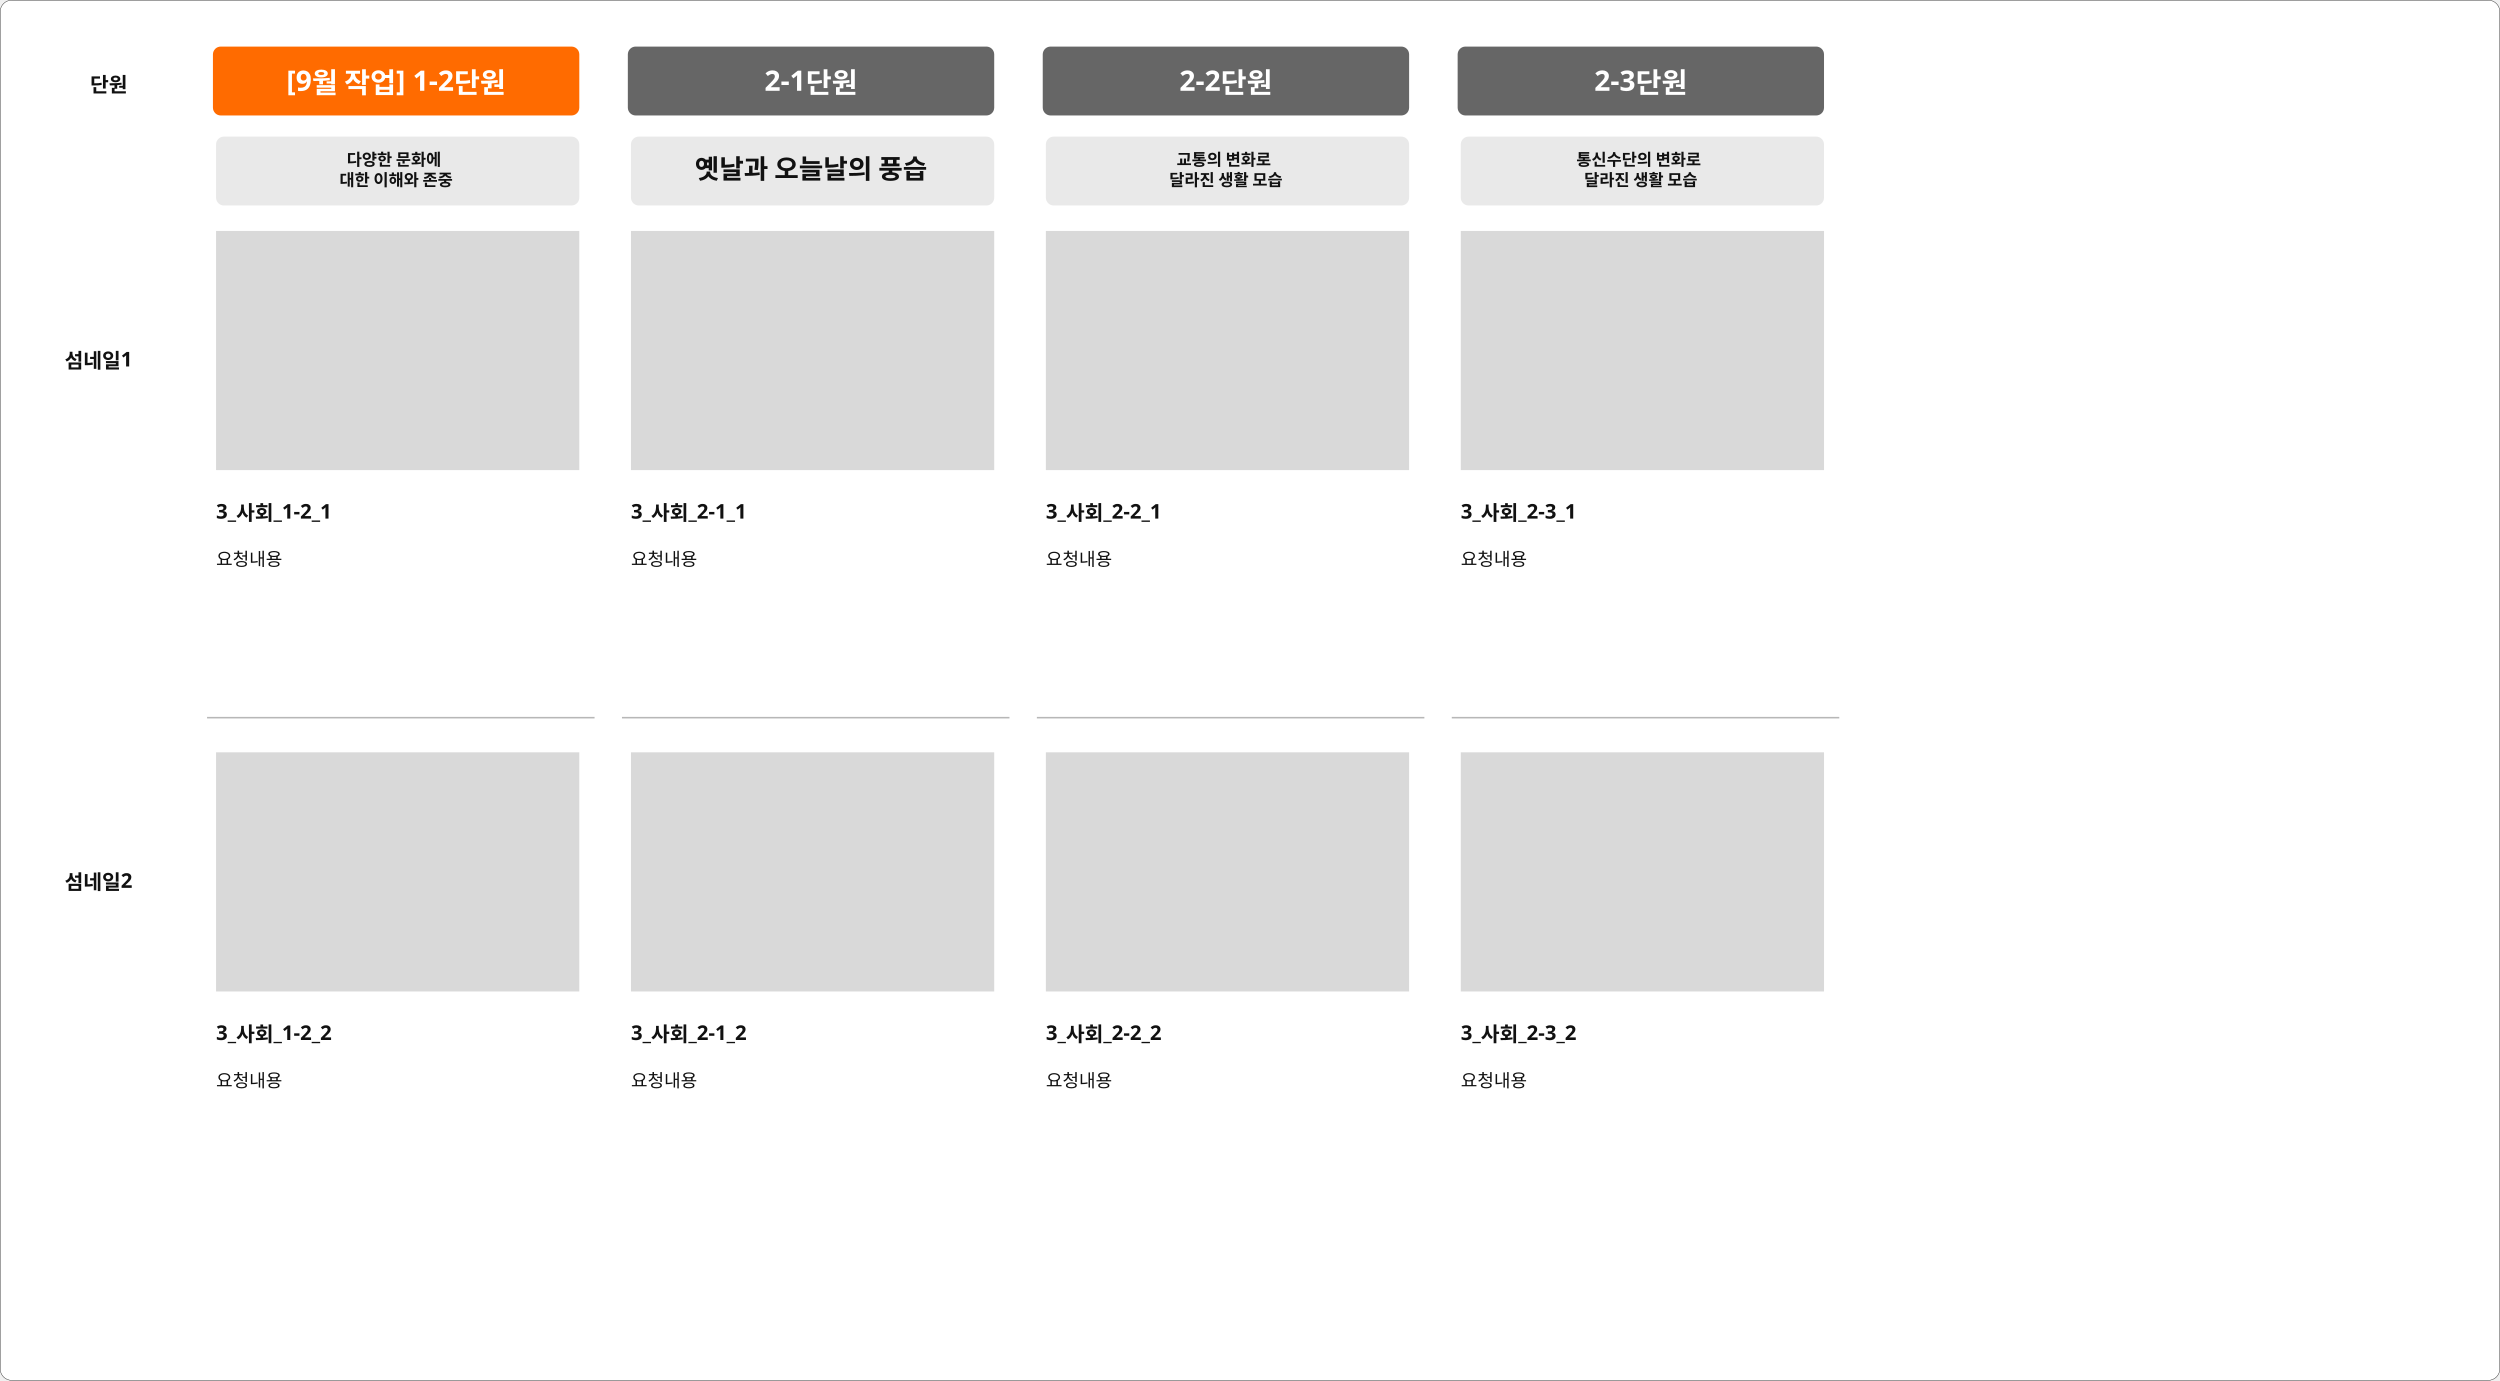
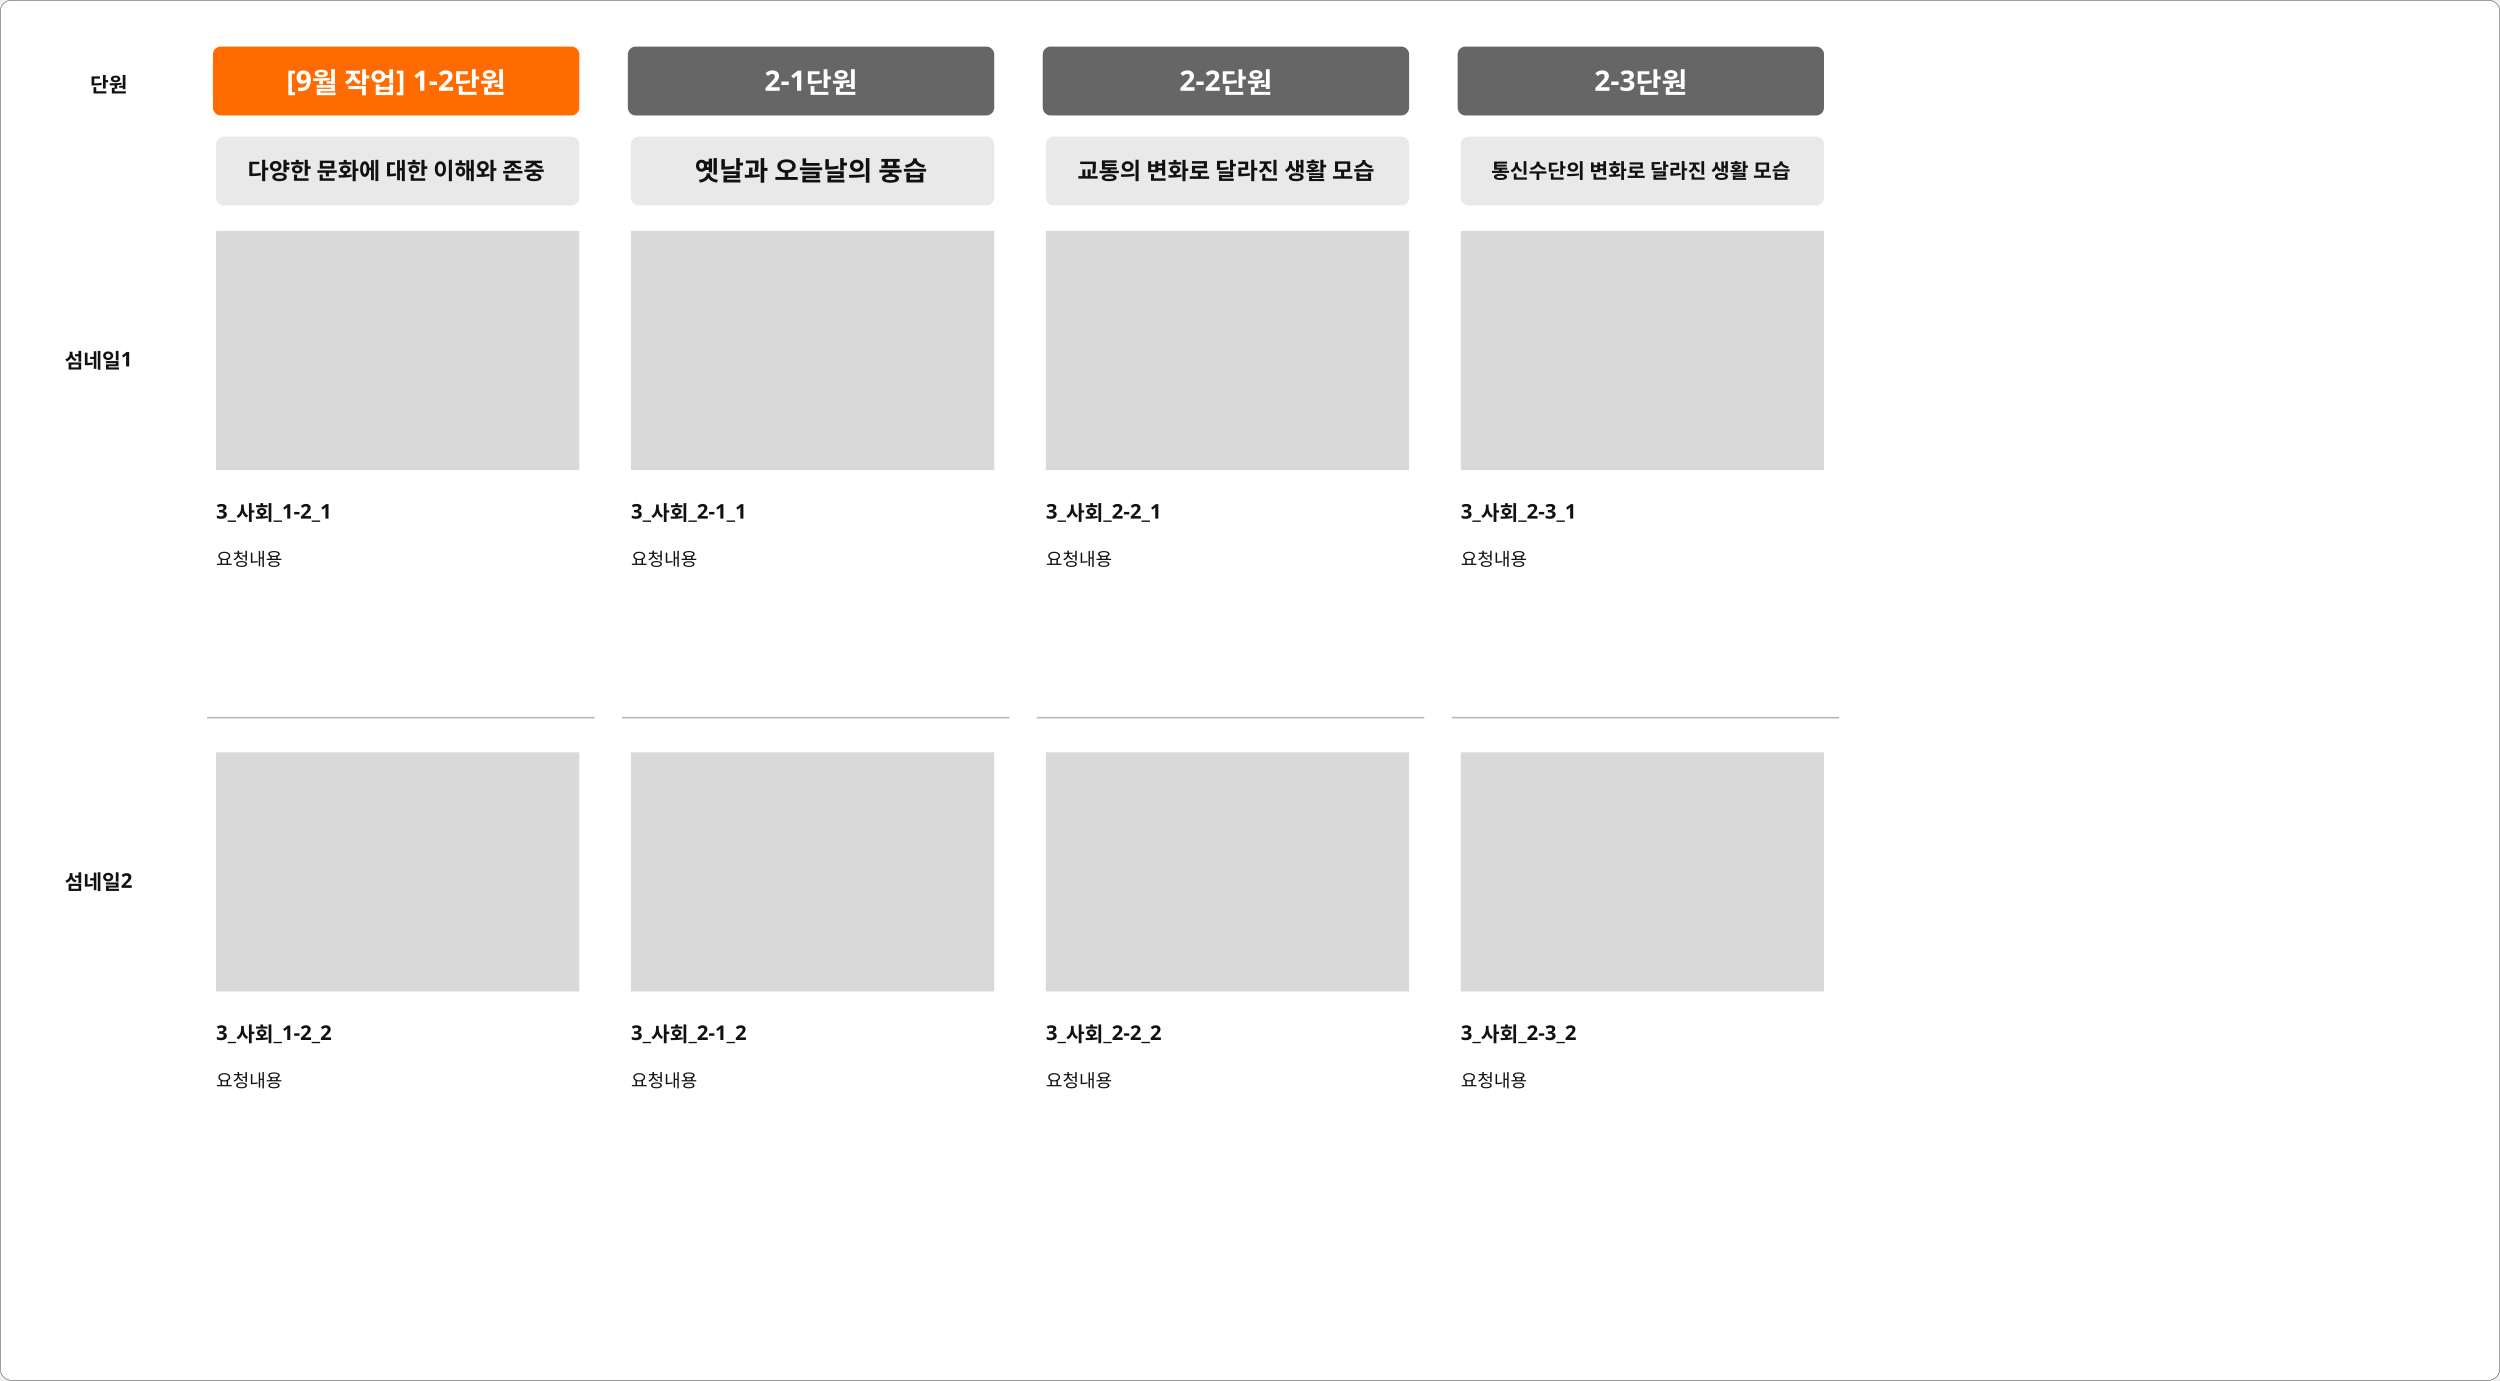
<svg xmlns="http://www.w3.org/2000/svg" width="6387" height="3527" viewBox="0 0 6387 3527" role="img" aria-labelledby="svg-title svg-desc">
  <style>
    text { font-family: 'NanumGothic', sans-serif; fill: #111111; letter-spacing: 0; }
    .unit-title { fill: #ffffff; font-size: 72px; font-weight: 700; }
    .filename { font-size: 52px; font-weight: 700; }
    .reuse-filename { fill: #8f3fab; }
    .request-label { font-size: 46px; font-weight: 400; }
    .row-label { font-size: 52px; font-weight: 700; }
  </style>
  <g id="board" data-name="작업표 배경">
    <rect id="board-background" x="0.5" y="0.5" width="6386" height="3526" rx="29.5" fill="#ffffff" stroke="#111111" />
  </g>
  <g id="labels" data-name="행 라벨">
    <g id="band-1-labels" data-name="1번째 행 라벨">
      <text id="band-1-unit-label" x="230" y="235" class="row-label">단원</text>
      <text id="band-1-thumbnail-1-label" x="165" y="940" class="row-label">섬네일1</text>
      <text id="band-1-thumbnail-2-label" x="165" y="2272" class="row-label">섬네일2</text>
    </g>
  </g>
  <g id="band-1-unit-1_2" data-name="[9월 작업] 1-2단원">
    <g id="band-1-unit-1_2-title" data-name="[9월 작업] 1-2단원 타이틀">
      <rect id="band-1-unit-1_2-title-background" x="544" y="119" width="936" height="176" rx="20" fill="#ff6b00" />
      <text id="band-1-unit-1_2-title-text" x="1012" y="232" text-anchor="middle" class="unit-title">[9월 작업] 1-2단원</text>
    </g>
    <g id="band-1-unit-1_2-item-1" data-name="다양한 문화에 대한 이해와 존중 / 다양한 문화의 모습과 존중 / 다양한 문화의 이해와 존중">
      <g id="band-1-unit-1_2-item-1-name-title" data-name="다양한 문화에 대한 이해와 존중 / 다양한 문화의 모습과 존중 / 다양한 문화의 이해와 존중 타이틀">
        <rect id="band-1-unit-1_2-item-1-name-background" x="552" y="349" width="928" height="176" rx="20" fill="#e9e9e9" />
-         <text id="band-1-unit-1_2-item-1-name" x="1012" y="422.76" text-anchor="middle" style="font-size:42px;font-weight:700">
-           <tspan id="band-1-unit-1_2-item-1-name-line-1" x="1012" dy="0">다양한 문화에</tspan>
-           <tspan id="band-1-unit-1_2-item-1-name-line-2" x="1012" dy="52">대한 이해와 존중</tspan>
-         </text>
+         <text id="band-1-unit-1_2-item-1-name" x="1012" y="457.65" text-anchor="middle" style="font-size:59px;font-weight:700">다양한 문화에 대한 이해와 존중</text>
      </g>
      <g id="band-1-unit-1_2-item-1-thumbnail-1" data-name="3_사회_1-2_1">
        <rect id="band-1-unit-1_2-item-1-thumbnail-1-placeholder" x="552" y="590" width="928" height="611" fill="#d9d9d9" />
        <text id="band-1-unit-1_2-item-1-thumbnail-1-filename" x="552" y="1325" class="filename">3_사회_1-2_1</text>
        <text id="band-1-unit-1_2-item-1-thumbnail-1-request" x="552" y="1445" class="request-label">요청내용</text>
      </g>
      <line id="band-1-unit-1_2-item-1-divider" x1="529" y1="1833.5" x2="1519" y2="1833.5" stroke="#b7b7b7" stroke-width="4" />
      <g id="band-1-unit-1_2-item-1-thumbnail-2" data-name="3_사회_1-2_2">
        <rect id="band-1-unit-1_2-item-1-thumbnail-2-placeholder" x="552" y="1922" width="928" height="611" fill="#d9d9d9" />
        <text id="band-1-unit-1_2-item-1-thumbnail-2-filename" x="552" y="2657" class="filename">3_사회_1-2_2</text>
        <text id="band-1-unit-1_2-item-1-thumbnail-2-request" x="552" y="2777" class="request-label">요청내용</text>
      </g>
    </g>
  </g>
  <g id="band-1-unit-2_1" data-name="2-1단원">
    <g id="band-1-unit-2_1-title" data-name="2-1단원 타이틀">
      <rect id="band-1-unit-2_1-title-background" x="1604" y="119" width="936" height="176" rx="20" fill="#666666" />
      <text id="band-1-unit-2_1-title-text" x="2072" y="232" text-anchor="middle" class="unit-title">2-1단원</text>
    </g>
    <g id="band-1-unit-2_1-item-1" data-name="옛날과 오늘날의 풍습 / 옛날과 오늘날의 달라진 풍습 / 옛날의 풍습과 오늘날의 변화 모습">
      <g id="band-1-unit-2_1-item-1-name-title" data-name="옛날과 오늘날의 풍습 / 옛날과 오늘날의 달라진 풍습 / 옛날의 풍습과 오늘날의 변화 모습 타이틀">
        <rect id="band-1-unit-2_1-item-1-name-background" x="1612" y="349" width="928" height="176" rx="20" fill="#e9e9e9" />
-         <text id="band-1-unit-2_1-item-1-name" x="2072" y="456.04" text-anchor="middle" style="font-size:68px;font-weight:700">
-           <tspan id="band-1-unit-2_1-item-1-name-line-1" x="2072" dy="0">옛날과 오늘날의 풍습</tspan>
-         </text>
+         <text id="band-1-unit-2_1-item-1-name" x="2072" y="460.8" text-anchor="middle" style="font-size:68px;font-weight:700">옛날과 오늘날의 풍습</text>
      </g>
      <g id="band-1-unit-2_1-item-1-thumbnail-1" data-name="3_사회_2-1_1">
        <rect id="band-1-unit-2_1-item-1-thumbnail-1-placeholder" x="1612" y="590" width="928" height="611" fill="#d9d9d9" />
        <text id="band-1-unit-2_1-item-1-thumbnail-1-filename" x="1612" y="1325" class="filename">3_사회_2-1_1</text>
        <text id="band-1-unit-2_1-item-1-thumbnail-1-request" x="1612" y="1445" class="request-label">요청내용</text>
      </g>
      <line id="band-1-unit-2_1-item-1-divider" x1="1589" y1="1833.5" x2="2579" y2="1833.5" stroke="#b7b7b7" stroke-width="4" />
      <g id="band-1-unit-2_1-item-1-thumbnail-2" data-name="3_사회_2-1_2">
        <rect id="band-1-unit-2_1-item-1-thumbnail-2-placeholder" x="1612" y="1922" width="928" height="611" fill="#d9d9d9" />
        <text id="band-1-unit-2_1-item-1-thumbnail-2-filename" x="1612" y="2657" class="filename">3_사회_2-1_2</text>
        <text id="band-1-unit-2_1-item-1-thumbnail-2-request" x="1612" y="2777" class="request-label">요청내용</text>
      </g>
    </g>
  </g>
  <g id="band-1-unit-2_2" data-name="2-2단원">
    <g id="band-1-unit-2_2-title" data-name="2-2단원 타이틀">
      <rect id="band-1-unit-2_2-title-background" x="2664" y="119" width="936" height="176" rx="20" fill="#666666" />
      <text id="band-1-unit-2_2-title-text" x="3132" y="232" text-anchor="middle" class="unit-title">2-2단원</text>
    </g>
    <g id="band-1-unit-2_2-item-1" data-name="교통의 변화로 달라진 생활 모습 / 교통 발달에 따른 생활 모습의 변화 / 교통의 발달과 생활 모습의 변화 / 교통의 변화와 달라진 생활 모습 / 교통의 변화와 생활 모습">
      <g id="band-1-unit-2_2-item-1-name-title" data-name="교통의 변화로 달라진 생활 모습 / 교통 발달에 따른 생활 모습의 변화 / 교통의 발달과 생활 모습의 변화 / 교통의 변화와 달라진 생활 모습 / 교통의 변화와 생활 모습 타이틀">
        <rect id="band-1-unit-2_2-item-1-name-background" x="2672" y="349" width="928" height="176" rx="20" fill="#e9e9e9" />
-         <text id="band-1-unit-2_2-item-1-name" x="3132" y="422.76" text-anchor="middle" style="font-size:42px;font-weight:700">
-           <tspan id="band-1-unit-2_2-item-1-name-line-1" x="3132" dy="0">교통의 변화로</tspan>
-           <tspan id="band-1-unit-2_2-item-1-name-line-2" x="3132" dy="52">달라진 생활 모습</tspan>
-         </text>
+         <text id="band-1-unit-2_2-item-1-name" x="3132" y="457.65" text-anchor="middle" style="font-size:59px;font-weight:700">교통의 변화로 달라진 생활 모습</text>
      </g>
      <g id="band-1-unit-2_2-item-1-thumbnail-1" data-name="3_사회_2-2_1">
        <rect id="band-1-unit-2_2-item-1-thumbnail-1-placeholder" x="2672" y="590" width="928" height="611" fill="#d9d9d9" />
        <text id="band-1-unit-2_2-item-1-thumbnail-1-filename" x="2672" y="1325" class="filename">3_사회_2-2_1</text>
        <text id="band-1-unit-2_2-item-1-thumbnail-1-request" x="2672" y="1445" class="request-label">요청내용</text>
      </g>
      <line id="band-1-unit-2_2-item-1-divider" x1="2649" y1="1833.5" x2="3639" y2="1833.5" stroke="#b7b7b7" stroke-width="4" />
      <g id="band-1-unit-2_2-item-1-thumbnail-2" data-name="3_사회_2-2_2">
        <rect id="band-1-unit-2_2-item-1-thumbnail-2-placeholder" x="2672" y="1922" width="928" height="611" fill="#d9d9d9" />
        <text id="band-1-unit-2_2-item-1-thumbnail-2-filename" x="2672" y="2657" class="filename">3_사회_2-2_2</text>
        <text id="band-1-unit-2_2-item-1-thumbnail-2-request" x="2672" y="2777" class="request-label">요청내용</text>
      </g>
    </g>
  </g>
  <g id="band-1-unit-2_3" data-name="2-3단원">
    <g id="band-1-unit-2_3-title" data-name="2-3단원 타이틀">
      <rect id="band-1-unit-2_3-title-background" x="3724" y="119" width="936" height="176" rx="20" fill="#666666" />
      <text id="band-1-unit-2_3-title-text" x="4192" y="232" text-anchor="middle" class="unit-title">2-3단원</text>
    </g>
    <g id="band-1-unit-2_3-item-1" data-name="통신수단의 변화로 달라진 생활 모습 / 통신수단 발달에 따른 생활 모습의 변화 / 통신수단의 발달과 생활 모습의 변화 / 통신수단의 변화와 달라진 생활 모습">
      <g id="band-1-unit-2_3-item-1-name-title" data-name="통신수단의 변화로 달라진 생활 모습 / 통신수단 발달에 따른 생활 모습의 변화 / 통신수단의 발달과 생활 모습의 변화 / 통신수단의 변화와 달라진 생활 모습 타이틀">
        <rect id="band-1-unit-2_3-item-1-name-background" x="3732" y="349" width="928" height="176" rx="20" fill="#e9e9e9" />
-         <text id="band-1-unit-2_3-item-1-name" x="4192" y="422.76" text-anchor="middle" style="font-size:42px;font-weight:700">
-           <tspan id="band-1-unit-2_3-item-1-name-line-1" x="4192" dy="0">통신수단의 변화로</tspan>
-           <tspan id="band-1-unit-2_3-item-1-name-line-2" x="4192" dy="52">달라진 생활 모습</tspan>
-         </text>
+         <text id="band-1-unit-2_3-item-1-name" x="4192" y="455.2" text-anchor="middle" style="font-size:52px;font-weight:700">통신수단의 변화로 달라진 생활 모습</text>
      </g>
      <g id="band-1-unit-2_3-item-1-thumbnail-1" data-name="3_사회_2-3_1">
        <rect id="band-1-unit-2_3-item-1-thumbnail-1-placeholder" x="3732" y="590" width="928" height="611" fill="#d9d9d9" />
        <text id="band-1-unit-2_3-item-1-thumbnail-1-filename" x="3732" y="1325" class="filename">3_사회_2-3_1</text>
        <text id="band-1-unit-2_3-item-1-thumbnail-1-request" x="3732" y="1445" class="request-label">요청내용</text>
      </g>
      <line id="band-1-unit-2_3-item-1-divider" x1="3709" y1="1833.5" x2="4699" y2="1833.5" stroke="#b7b7b7" stroke-width="4" />
      <g id="band-1-unit-2_3-item-1-thumbnail-2" data-name="3_사회_2-3_2">
        <rect id="band-1-unit-2_3-item-1-thumbnail-2-placeholder" x="3732" y="1922" width="928" height="611" fill="#d9d9d9" />
        <text id="band-1-unit-2_3-item-1-thumbnail-2-filename" x="3732" y="2657" class="filename">3_사회_2-3_2</text>
        <text id="band-1-unit-2_3-item-1-thumbnail-2-request" x="3732" y="2777" class="request-label">요청내용</text>
      </g>
    </g>
  </g>
</svg>
